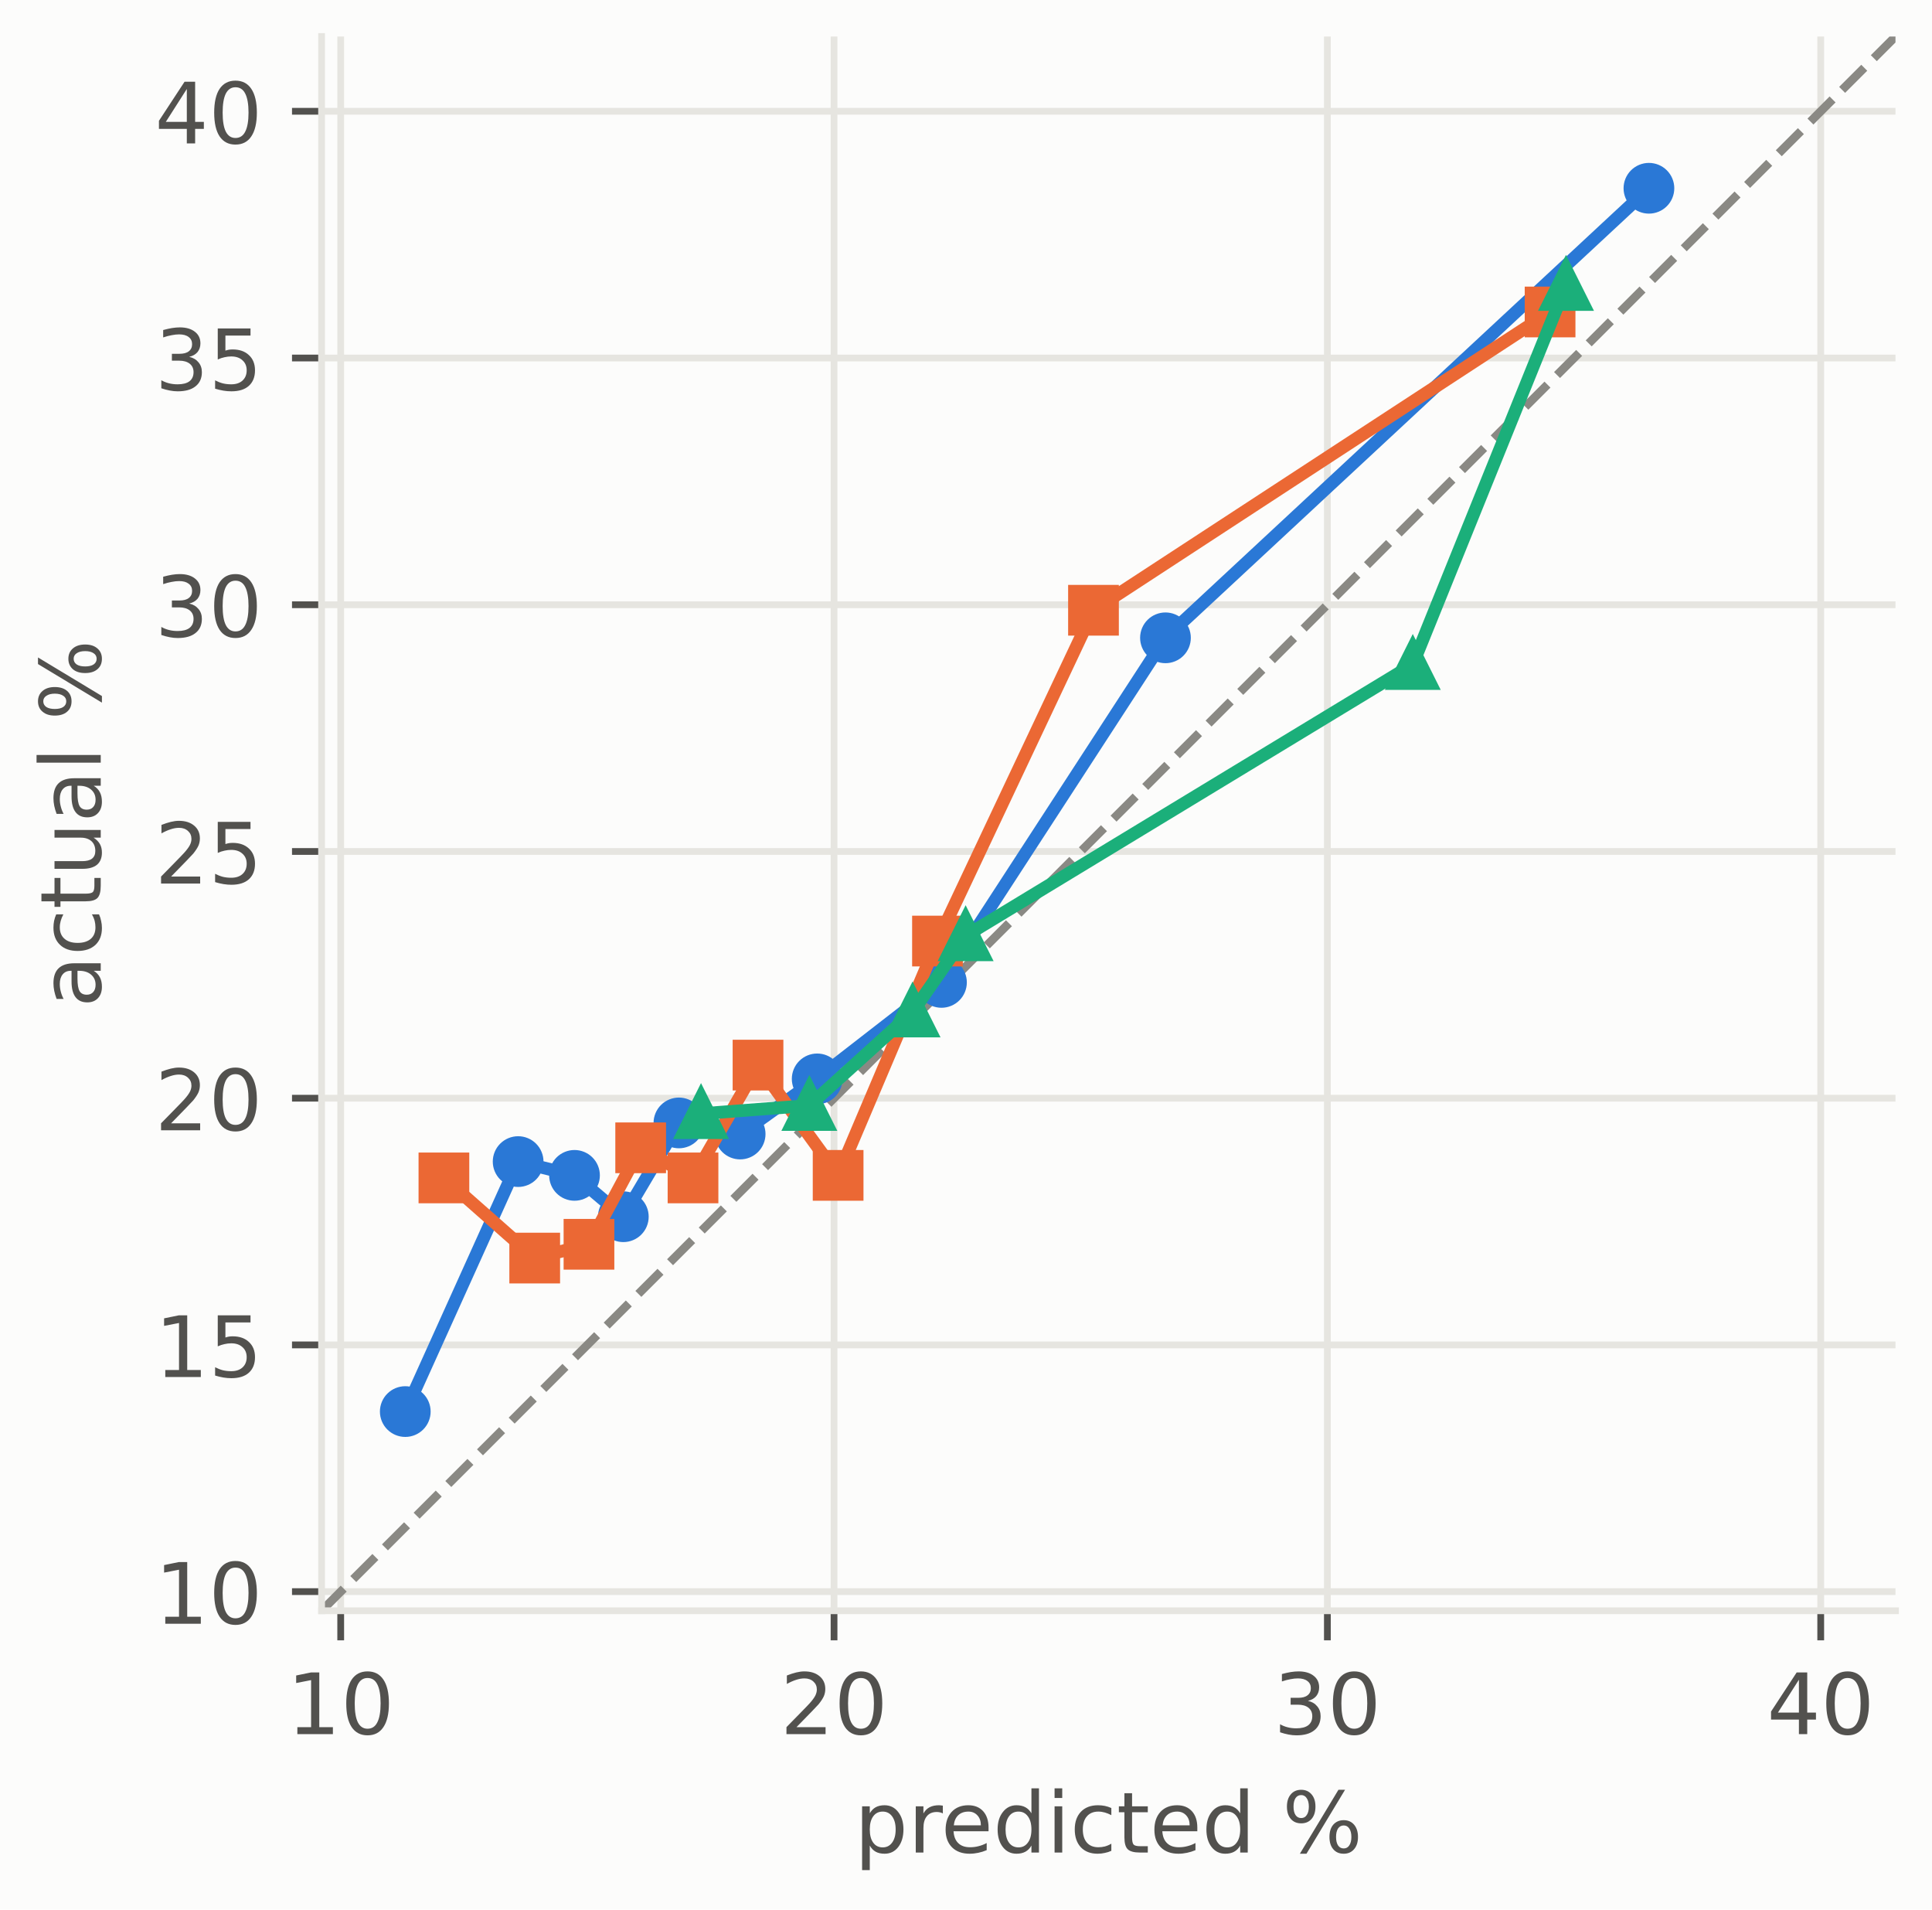
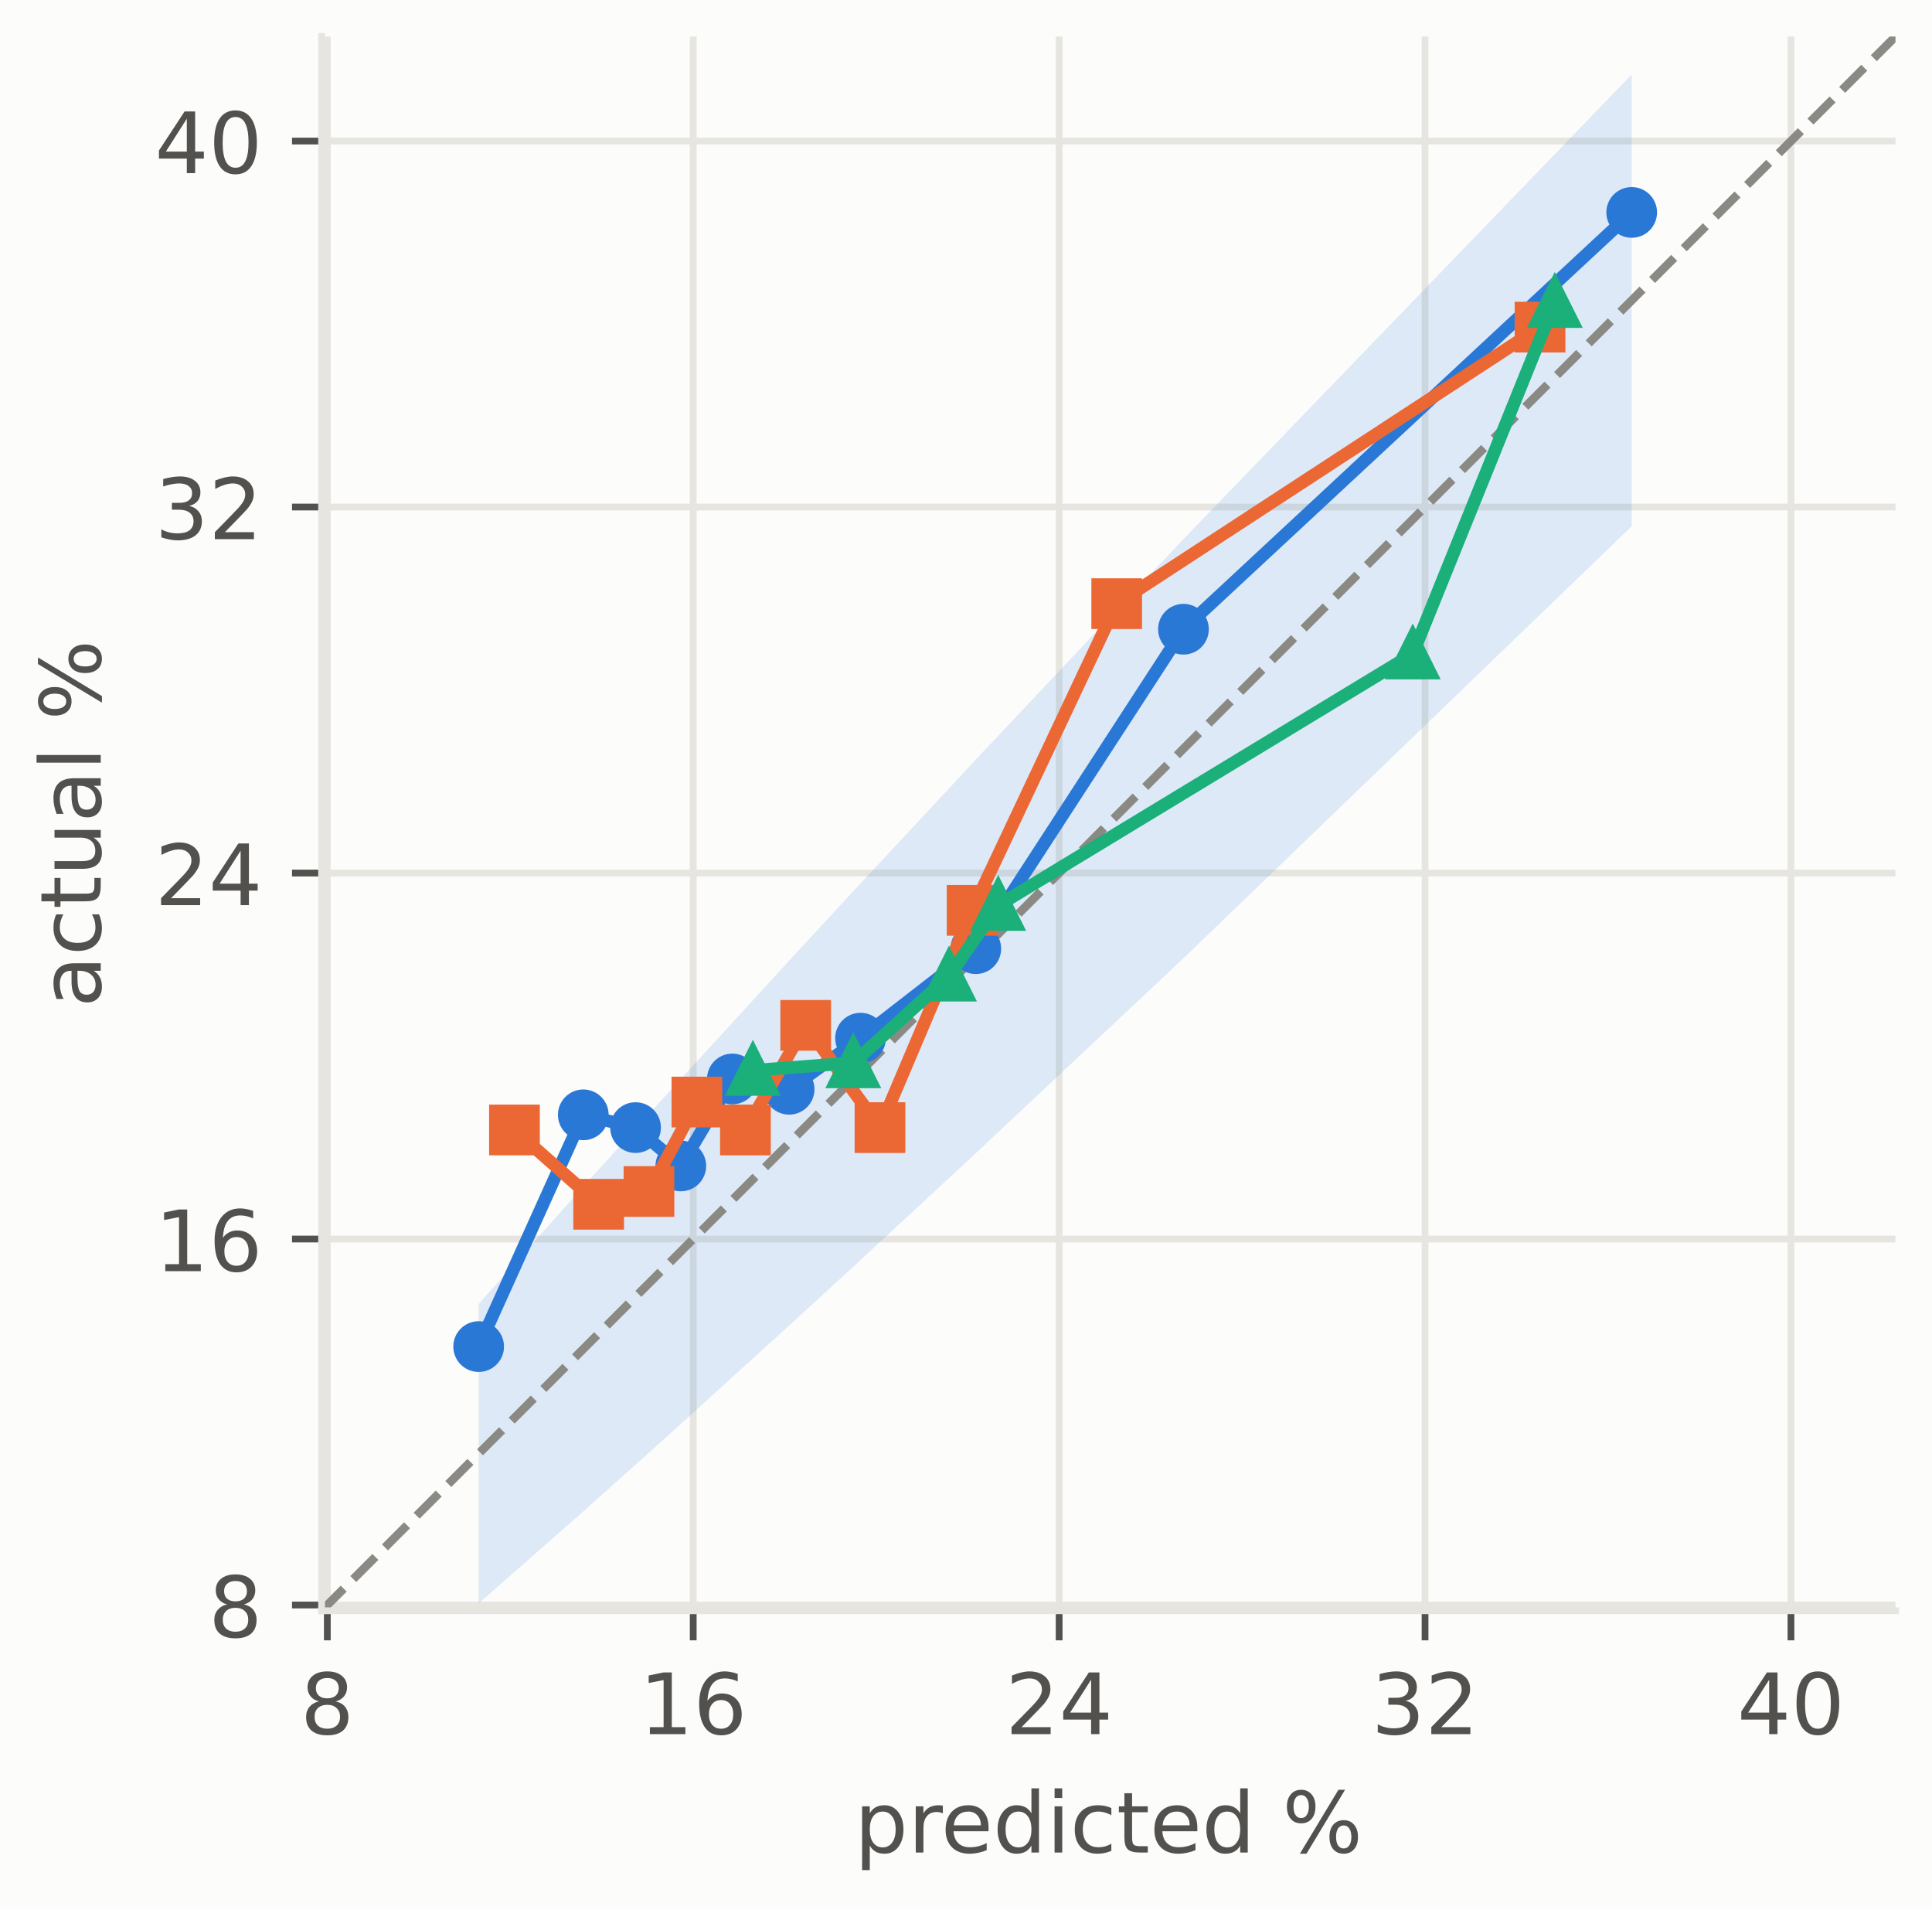
<svg xmlns="http://www.w3.org/2000/svg" xmlns:xlink="http://www.w3.org/1999/xlink" width="228.565pt" height="225.84pt" viewBox="0 0 228.565 225.84" version="1.1">
  <defs>
    <style type="text/css">*{stroke-linejoin: round; stroke-linecap: butt}</style>
  </defs>
  <g id="figure_1">
    <g id="patch_1">
      <path d="M 0 225.84  L 228.565 225.84  L 228.565 -0  L 0 -0  z " style="fill: #fcfcfb" />
    </g>
    <g id="axes_1">
      <g id="patch_2">
        <path d="M 38.046 190.519  L 224.245 190.519  L 224.245 4.32  L 38.046 4.32  z " style="fill: #fcfcfb" />
      </g>
      <g id="matplotlib.axis_1">
        <g id="xtick_1">
          <g id="line2d_1">
-             <path d="M 40.307 190.519  L 40.307 4.32  " clip-path="url(#p293405dffe)" style="fill: none; stroke: #e6e5e0; stroke-width: 0.8; stroke-linecap: square" />
+             <path d="M 38.723 190.519  L 38.723 4.32  " clip-path="url(#p2df355b82f)" style="fill: none; stroke: #e6e5e0; stroke-width: 0.8; stroke-linecap: square" />
          </g>
          <g id="line2d_2">
            <defs>
              <path id="m0102d7adbe" d="M 0 0  L 0 3.5  " style="stroke: #52514e; stroke-width: 0.8" />
            </defs>
            <g>
-               <use xlink:href="#m0102d7adbe" x="40.307" y="190.519" style="fill: #52514e; stroke: #52514e; stroke-width: 0.8" />
+               <use xlink:href="#m0102d7adbe" x="38.723" y="190.519" style="fill: #52514e; stroke: #52514e; stroke-width: 0.8" />
            </g>
          </g>
          <g id="text_1">
-             <text style="font-size: 10px; font-family: 'DejaVu Sans', 'Bitstream Vera Sans', 'Computer Modern Sans Serif', 'Lucida Grande', 'Verdana', 'Geneva', 'Lucid', 'Arial', 'Helvetica', 'Avant Garde', sans-serif; text-anchor: middle; fill: #52514e" x="40.307" y="205.116" transform="rotate(-0 40.30731 205.1164)">10</text>
+             <text style="font-size: 10px; font-family: 'DejaVu Sans', 'Bitstream Vera Sans', 'Computer Modern Sans Serif', 'Lucida Grande', 'Verdana', 'Geneva', 'Lucid', 'Arial', 'Helvetica', 'Avant Garde', sans-serif; text-anchor: middle; fill: #52514e" x="38.723" y="205.116" transform="rotate(-0 38.72252 205.1164)">8</text>
          </g>
        </g>
        <g id="xtick_2">
          <g id="line2d_3">
-             <path d="M 98.672 190.519  L 98.672 4.32  " clip-path="url(#p293405dffe)" style="fill: none; stroke: #e6e5e0; stroke-width: 0.8; stroke-linecap: square" />
+             <path d="M 82.012 190.519  L 82.012 4.32  " clip-path="url(#p2df355b82f)" style="fill: none; stroke: #e6e5e0; stroke-width: 0.8; stroke-linecap: square" />
          </g>
          <g id="line2d_4">
            <g>
-               <use xlink:href="#m0102d7adbe" x="98.672" y="190.519" style="fill: #52514e; stroke: #52514e; stroke-width: 0.8" />
+               <use xlink:href="#m0102d7adbe" x="82.012" y="190.519" style="fill: #52514e; stroke: #52514e; stroke-width: 0.8" />
            </g>
          </g>
          <g id="text_2">
-             <text style="font-size: 10px; font-family: 'DejaVu Sans', 'Bitstream Vera Sans', 'Computer Modern Sans Serif', 'Lucida Grande', 'Verdana', 'Geneva', 'Lucid', 'Arial', 'Helvetica', 'Avant Garde', sans-serif; text-anchor: middle; fill: #52514e" x="98.672" y="205.116" transform="rotate(-0 98.67169 205.1164)">20</text>
+             <text style="font-size: 10px; font-family: 'DejaVu Sans', 'Bitstream Vera Sans', 'Computer Modern Sans Serif', 'Lucida Grande', 'Verdana', 'Geneva', 'Lucid', 'Arial', 'Helvetica', 'Avant Garde', sans-serif; text-anchor: middle; fill: #52514e" x="82.012" y="205.116" transform="rotate(-0 82.01188 205.1164)">16</text>
          </g>
        </g>
        <g id="xtick_3">
          <g id="line2d_5">
-             <path d="M 157.036 190.519  L 157.036 4.32  " clip-path="url(#p293405dffe)" style="fill: none; stroke: #e6e5e0; stroke-width: 0.8; stroke-linecap: square" />
+             <path d="M 125.301 190.519  L 125.301 4.32  " clip-path="url(#p2df355b82f)" style="fill: none; stroke: #e6e5e0; stroke-width: 0.8; stroke-linecap: square" />
          </g>
          <g id="line2d_6">
            <g>
-               <use xlink:href="#m0102d7adbe" x="157.036" y="190.519" style="fill: #52514e; stroke: #52514e; stroke-width: 0.8" />
+               <use xlink:href="#m0102d7adbe" x="125.301" y="190.519" style="fill: #52514e; stroke: #52514e; stroke-width: 0.8" />
            </g>
          </g>
          <g id="text_3">
-             <text style="font-size: 10px; font-family: 'DejaVu Sans', 'Bitstream Vera Sans', 'Computer Modern Sans Serif', 'Lucida Grande', 'Verdana', 'Geneva', 'Lucid', 'Arial', 'Helvetica', 'Avant Garde', sans-serif; text-anchor: middle; fill: #52514e" x="157.036" y="205.116" transform="rotate(-0 157.0361 205.1164)">30</text>
+             <text style="font-size: 10px; font-family: 'DejaVu Sans', 'Bitstream Vera Sans', 'Computer Modern Sans Serif', 'Lucida Grande', 'Verdana', 'Geneva', 'Lucid', 'Arial', 'Helvetica', 'Avant Garde', sans-serif; text-anchor: middle; fill: #52514e" x="125.301" y="205.116" transform="rotate(-0 125.3012 205.1164)">24</text>
          </g>
        </g>
        <g id="xtick_4">
          <g id="line2d_7">
-             <path d="M 215.4 190.519  L 215.4 4.32  " clip-path="url(#p293405dffe)" style="fill: none; stroke: #e6e5e0; stroke-width: 0.8; stroke-linecap: square" />
+             <path d="M 168.591 190.519  L 168.591 4.32  " clip-path="url(#p2df355b82f)" style="fill: none; stroke: #e6e5e0; stroke-width: 0.8; stroke-linecap: square" />
          </g>
          <g id="line2d_8">
            <g>
-               <use xlink:href="#m0102d7adbe" x="215.4" y="190.519" style="fill: #52514e; stroke: #52514e; stroke-width: 0.8" />
+               <use xlink:href="#m0102d7adbe" x="168.591" y="190.519" style="fill: #52514e; stroke: #52514e; stroke-width: 0.8" />
            </g>
          </g>
          <g id="text_4">
-             <text style="font-size: 10px; font-family: 'DejaVu Sans', 'Bitstream Vera Sans', 'Computer Modern Sans Serif', 'Lucida Grande', 'Verdana', 'Geneva', 'Lucid', 'Arial', 'Helvetica', 'Avant Garde', sans-serif; text-anchor: middle; fill: #52514e" x="215.4" y="205.116" transform="rotate(-0 215.4004 205.1164)">40</text>
-           </g>
-         </g>
-         <g id="text_5">
+             <text style="font-size: 10px; font-family: 'DejaVu Sans', 'Bitstream Vera Sans', 'Computer Modern Sans Serif', 'Lucida Grande', 'Verdana', 'Geneva', 'Lucid', 'Arial', 'Helvetica', 'Avant Garde', sans-serif; text-anchor: middle; fill: #52514e" x="168.591" y="205.116" transform="rotate(-0 168.5906 205.1164)">32</text>
+           </g>
+         </g>
+         <g id="xtick_5">
+           <g id="line2d_9">
+             <path d="M 211.88 190.519  L 211.88 4.32  " clip-path="url(#p2df355b82f)" style="fill: none; stroke: #e6e5e0; stroke-width: 0.8; stroke-linecap: square" />
+           </g>
+           <g id="line2d_10">
+             <g>
+               <use xlink:href="#m0102d7adbe" x="211.88" y="190.519" style="fill: #52514e; stroke: #52514e; stroke-width: 0.8" />
+             </g>
+           </g>
+           <g id="text_5">
+             <text style="font-size: 10px; font-family: 'DejaVu Sans', 'Bitstream Vera Sans', 'Computer Modern Sans Serif', 'Lucida Grande', 'Verdana', 'Geneva', 'Lucid', 'Arial', 'Helvetica', 'Avant Garde', sans-serif; text-anchor: middle; fill: #52514e" x="211.88" y="205.116" transform="rotate(-0 211.88 205.1164)">40</text>
+           </g>
+         </g>
+         <g id="text_6">
          <text style="font-size: 10px; font-family: 'DejaVu Sans', 'Bitstream Vera Sans', 'Computer Modern Sans Serif', 'Lucida Grande', 'Verdana', 'Geneva', 'Lucid', 'Arial', 'Helvetica', 'Avant Garde', sans-serif; text-anchor: middle; fill: #52514e" x="131.145" y="219.117" transform="rotate(-0 131.1452 219.1172)">predicted %</text>
        </g>
      </g>
      <g id="matplotlib.axis_2">
        <g id="ytick_1">
-           <g id="line2d_9">
-             <path d="M 38.046 188.257  L 224.245 188.257  " clip-path="url(#p293405dffe)" style="fill: none; stroke: #e6e5e0; stroke-width: 0.8; stroke-linecap: square" />
-           </g>
-           <g id="line2d_10">
+           <g id="line2d_11">
+             <path d="M 38.046 189.842  L 224.245 189.842  " clip-path="url(#p2df355b82f)" style="fill: none; stroke: #e6e5e0; stroke-width: 0.8; stroke-linecap: square" />
+           </g>
+           <g id="line2d_12">
            <defs>
              <path id="m92d0be4eff" d="M 0 0  L -3.5 0  " style="stroke: #52514e; stroke-width: 0.8" />
            </defs>
            <g>
-               <use xlink:href="#m92d0be4eff" x="38.046" y="188.257" style="fill: #52514e; stroke: #52514e; stroke-width: 0.8" />
-             </g>
-           </g>
-           <g id="text_6">
-             <text style="font-size: 10px; font-family: 'DejaVu Sans', 'Bitstream Vera Sans', 'Computer Modern Sans Serif', 'Lucida Grande', 'Verdana', 'Geneva', 'Lucid', 'Arial', 'Helvetica', 'Avant Garde', sans-serif; text-anchor: end; fill: #52514e" x="31.046" y="192.056" transform="rotate(-0 31.04578 192.056)">10</text>
+               <use xlink:href="#m92d0be4eff" x="38.046" y="189.842" style="fill: #52514e; stroke: #52514e; stroke-width: 0.8" />
+             </g>
+           </g>
+           <g id="text_7">
+             <text style="font-size: 10px; font-family: 'DejaVu Sans', 'Bitstream Vera Sans', 'Computer Modern Sans Serif', 'Lucida Grande', 'Verdana', 'Geneva', 'Lucid', 'Arial', 'Helvetica', 'Avant Garde', sans-serif; text-anchor: end; fill: #52514e" x="31.046" y="193.641" transform="rotate(-0 31.04578 193.6408)">8</text>
          </g>
        </g>
        <g id="ytick_2">
-           <g id="line2d_11">
-             <path d="M 38.046 159.075  L 224.245 159.075  " clip-path="url(#p293405dffe)" style="fill: none; stroke: #e6e5e0; stroke-width: 0.8; stroke-linecap: square" />
-           </g>
-           <g id="line2d_12">
-             <g>
-               <use xlink:href="#m92d0be4eff" x="38.046" y="159.075" style="fill: #52514e; stroke: #52514e; stroke-width: 0.8" />
-             </g>
-           </g>
-           <g id="text_7">
-             <text style="font-size: 10px; font-family: 'DejaVu Sans', 'Bitstream Vera Sans', 'Computer Modern Sans Serif', 'Lucida Grande', 'Verdana', 'Geneva', 'Lucid', 'Arial', 'Helvetica', 'Avant Garde', sans-serif; text-anchor: end; fill: #52514e" x="31.046" y="162.874" transform="rotate(-0 31.04578 162.8738)">15</text>
+           <g id="line2d_13">
+             <path d="M 38.046 146.553  L 224.245 146.553  " clip-path="url(#p2df355b82f)" style="fill: none; stroke: #e6e5e0; stroke-width: 0.8; stroke-linecap: square" />
+           </g>
+           <g id="line2d_14">
+             <g>
+               <use xlink:href="#m92d0be4eff" x="38.046" y="146.553" style="fill: #52514e; stroke: #52514e; stroke-width: 0.8" />
+             </g>
+           </g>
+           <g id="text_8">
+             <text style="font-size: 10px; font-family: 'DejaVu Sans', 'Bitstream Vera Sans', 'Computer Modern Sans Serif', 'Lucida Grande', 'Verdana', 'Geneva', 'Lucid', 'Arial', 'Helvetica', 'Avant Garde', sans-serif; text-anchor: end; fill: #52514e" x="31.046" y="150.351" transform="rotate(-0 31.04578 150.3515)">16</text>
          </g>
        </g>
        <g id="ytick_3">
-           <g id="line2d_13">
-             <path d="M 38.046 129.893  L 224.245 129.893  " clip-path="url(#p293405dffe)" style="fill: none; stroke: #e6e5e0; stroke-width: 0.8; stroke-linecap: square" />
-           </g>
-           <g id="line2d_14">
-             <g>
-               <use xlink:href="#m92d0be4eff" x="38.046" y="129.893" style="fill: #52514e; stroke: #52514e; stroke-width: 0.8" />
-             </g>
-           </g>
-           <g id="text_8">
-             <text style="font-size: 10px; font-family: 'DejaVu Sans', 'Bitstream Vera Sans', 'Computer Modern Sans Serif', 'Lucida Grande', 'Verdana', 'Geneva', 'Lucid', 'Arial', 'Helvetica', 'Avant Garde', sans-serif; text-anchor: end; fill: #52514e" x="31.046" y="133.692" transform="rotate(-0 31.04578 133.6917)">20</text>
+           <g id="line2d_15">
+             <path d="M 38.046 103.263  L 224.245 103.263  " clip-path="url(#p2df355b82f)" style="fill: none; stroke: #e6e5e0; stroke-width: 0.8; stroke-linecap: square" />
+           </g>
+           <g id="line2d_16">
+             <g>
+               <use xlink:href="#m92d0be4eff" x="38.046" y="103.263" style="fill: #52514e; stroke: #52514e; stroke-width: 0.8" />
+             </g>
+           </g>
+           <g id="text_9">
+             <text style="font-size: 10px; font-family: 'DejaVu Sans', 'Bitstream Vera Sans', 'Computer Modern Sans Serif', 'Lucida Grande', 'Verdana', 'Geneva', 'Lucid', 'Arial', 'Helvetica', 'Avant Garde', sans-serif; text-anchor: end; fill: #52514e" x="31.046" y="107.062" transform="rotate(-0 31.04578 107.0621)">24</text>
          </g>
        </g>
        <g id="ytick_4">
-           <g id="line2d_15">
-             <path d="M 38.046 100.711  L 224.245 100.711  " clip-path="url(#p293405dffe)" style="fill: none; stroke: #e6e5e0; stroke-width: 0.8; stroke-linecap: square" />
-           </g>
-           <g id="line2d_16">
-             <g>
-               <use xlink:href="#m92d0be4eff" x="38.046" y="100.711" style="fill: #52514e; stroke: #52514e; stroke-width: 0.8" />
-             </g>
-           </g>
-           <g id="text_9">
-             <text style="font-size: 10px; font-family: 'DejaVu Sans', 'Bitstream Vera Sans', 'Computer Modern Sans Serif', 'Lucida Grande', 'Verdana', 'Geneva', 'Lucid', 'Arial', 'Helvetica', 'Avant Garde', sans-serif; text-anchor: end; fill: #52514e" x="31.046" y="104.509" transform="rotate(-0 31.04578 104.5095)">25</text>
+           <g id="line2d_17">
+             <path d="M 38.046 59.974  L 224.245 59.974  " clip-path="url(#p2df355b82f)" style="fill: none; stroke: #e6e5e0; stroke-width: 0.8; stroke-linecap: square" />
+           </g>
+           <g id="line2d_18">
+             <g>
+               <use xlink:href="#m92d0be4eff" x="38.046" y="59.974" style="fill: #52514e; stroke: #52514e; stroke-width: 0.8" />
+             </g>
+           </g>
+           <g id="text_10">
+             <text style="font-size: 10px; font-family: 'DejaVu Sans', 'Bitstream Vera Sans', 'Computer Modern Sans Serif', 'Lucida Grande', 'Verdana', 'Geneva', 'Lucid', 'Arial', 'Helvetica', 'Avant Garde', sans-serif; text-anchor: end; fill: #52514e" x="31.046" y="63.773" transform="rotate(-0 31.04578 63.77275)">32</text>
          </g>
        </g>
        <g id="ytick_5">
-           <g id="line2d_17">
-             <path d="M 38.046 71.528  L 224.245 71.528  " clip-path="url(#p293405dffe)" style="fill: none; stroke: #e6e5e0; stroke-width: 0.8; stroke-linecap: square" />
-           </g>
-           <g id="line2d_18">
-             <g>
-               <use xlink:href="#m92d0be4eff" x="38.046" y="71.528" style="fill: #52514e; stroke: #52514e; stroke-width: 0.8" />
-             </g>
-           </g>
-           <g id="text_10">
-             <text style="font-size: 10px; font-family: 'DejaVu Sans', 'Bitstream Vera Sans', 'Computer Modern Sans Serif', 'Lucida Grande', 'Verdana', 'Geneva', 'Lucid', 'Arial', 'Helvetica', 'Avant Garde', sans-serif; text-anchor: end; fill: #52514e" x="31.046" y="75.327" transform="rotate(-0 31.04578 75.32728)">30</text>
-           </g>
-         </g>
-         <g id="ytick_6">
          <g id="line2d_19">
-             <path d="M 38.046 42.346  L 224.245 42.346  " clip-path="url(#p293405dffe)" style="fill: none; stroke: #e6e5e0; stroke-width: 0.8; stroke-linecap: square" />
+             <path d="M 38.046 16.685  L 224.245 16.685  " clip-path="url(#p2df355b82f)" style="fill: none; stroke: #e6e5e0; stroke-width: 0.8; stroke-linecap: square" />
          </g>
          <g id="line2d_20">
            <g>
-               <use xlink:href="#m92d0be4eff" x="38.046" y="42.346" style="fill: #52514e; stroke: #52514e; stroke-width: 0.8" />
+               <use xlink:href="#m92d0be4eff" x="38.046" y="16.685" style="fill: #52514e; stroke: #52514e; stroke-width: 0.8" />
            </g>
          </g>
          <g id="text_11">
-             <text style="font-size: 10px; font-family: 'DejaVu Sans', 'Bitstream Vera Sans', 'Computer Modern Sans Serif', 'Lucida Grande', 'Verdana', 'Geneva', 'Lucid', 'Arial', 'Helvetica', 'Avant Garde', sans-serif; text-anchor: end; fill: #52514e" x="31.046" y="46.145" transform="rotate(-0 31.04578 46.14509)">35</text>
-           </g>
-         </g>
-         <g id="ytick_7">
-           <g id="line2d_21">
-             <path d="M 38.046 13.164  L 224.245 13.164  " clip-path="url(#p293405dffe)" style="fill: none; stroke: #e6e5e0; stroke-width: 0.8; stroke-linecap: square" />
-           </g>
-           <g id="line2d_22">
-             <g>
-               <use xlink:href="#m92d0be4eff" x="38.046" y="13.164" style="fill: #52514e; stroke: #52514e; stroke-width: 0.8" />
-             </g>
-           </g>
-           <g id="text_12">
-             <text style="font-size: 10px; font-family: 'DejaVu Sans', 'Bitstream Vera Sans', 'Computer Modern Sans Serif', 'Lucida Grande', 'Verdana', 'Geneva', 'Lucid', 'Arial', 'Helvetica', 'Avant Garde', sans-serif; text-anchor: end; fill: #52514e" x="31.046" y="16.963" transform="rotate(-0 31.04578 16.9629)">40</text>
-           </g>
-         </g>
-         <g id="text_13">
+             <text style="font-size: 10px; font-family: 'DejaVu Sans', 'Bitstream Vera Sans', 'Computer Modern Sans Serif', 'Lucida Grande', 'Verdana', 'Geneva', 'Lucid', 'Arial', 'Helvetica', 'Avant Garde', sans-serif; text-anchor: end; fill: #52514e" x="31.046" y="20.483" transform="rotate(-0 31.04578 20.48339)">40</text>
+           </g>
+         </g>
+         <g id="text_12">
          <text style="font-size: 10px; font-family: 'DejaVu Sans', 'Bitstream Vera Sans', 'Computer Modern Sans Serif', 'Lucida Grande', 'Verdana', 'Geneva', 'Lucid', 'Arial', 'Helvetica', 'Avant Garde', sans-serif; text-anchor: middle; fill: #52514e" x="11.918" y="97.419" transform="rotate(-90 11.91844 97.41937)">actual %</text>
        </g>
      </g>
+       <g id="FillBetweenPolyCollection_1">
+         <defs>
+           <path id="md6bcacb016" d="M 56.627 -71.614  L 56.627 -36.19  L 69.006 -47.07  L 75.189 -52.594  L 80.544 -57.412  L 86.641 -62.962  L 93.357 -69.053  L 101.807 -76.808  L 115.44 -89.435  L 140.008 -112.495  L 193.036 -163.59  L 193.036 -217.033  L 193.036 -217.033  L 140.008 -162.071  L 115.44 -135.995  L 101.807 -121.357  L 93.357 -112.212  L 86.641 -104.87  L 80.544 -98.226  L 75.189 -92.334  L 69.006 -85.492  L 56.627 -71.614  z " />
+         </defs>
+         <g clip-path="url(#p2df355b82f)">
+           <use xlink:href="#md6bcacb016" x="0" y="225.84" style="fill: #2a78d6; fill-opacity: 0.14" />
+         </g>
+       </g>
+       <g id="line2d_21">
+         <path d="M 38.046 190.519  L 224.245 4.32  " clip-path="url(#p2df355b82f)" style="fill: none; stroke-dasharray: 3.7,1.6; stroke-dashoffset: 0; stroke: #8a8984" />
+       </g>
+       <g id="line2d_22">
+         <path d="M 56.627 159.274  L 69.006 131.861  L 75.189 133.372  L 80.544 137.907  L 86.641 127.621  L 93.357 128.838  L 101.807 122.792  L 115.44 112.211  L 140.008 74.424  L 193.036 25.125  " clip-path="url(#p2df355b82f)" style="fill: none; stroke: #2a78d6; stroke-width: 1.5; stroke-linecap: square" />
+         <defs>
+           <path id="m9e05c67809" d="M 0 2.5  C 0.663 2.5 1.299 2.237 1.768 1.768  C 2.237 1.299 2.5 0.663 2.5 0  C 2.5 -0.663 2.237 -1.299 1.768 -1.768  C 1.299 -2.237 0.663 -2.5 0 -2.5  C -0.663 -2.5 -1.299 -2.237 -1.768 -1.768  C -2.237 -1.299 -2.5 -0.663 -2.5 0  C -2.5 0.663 -2.237 1.299 -1.768 1.768  C -1.299 2.237 -0.663 2.5 0 2.5  z " style="stroke: #2a78d6" />
+         </defs>
+         <g clip-path="url(#p2df355b82f)">
+           <use xlink:href="#m9e05c67809" x="56.627" y="159.274" style="fill: #2a78d6; stroke: #2a78d6" />
+           <use xlink:href="#m9e05c67809" x="69.006" y="131.861" style="fill: #2a78d6; stroke: #2a78d6" />
+           <use xlink:href="#m9e05c67809" x="75.189" y="133.372" style="fill: #2a78d6; stroke: #2a78d6" />
+           <use xlink:href="#m9e05c67809" x="80.544" y="137.907" style="fill: #2a78d6; stroke: #2a78d6" />
+           <use xlink:href="#m9e05c67809" x="86.641" y="127.621" style="fill: #2a78d6; stroke: #2a78d6" />
+           <use xlink:href="#m9e05c67809" x="93.357" y="128.838" style="fill: #2a78d6; stroke: #2a78d6" />
+           <use xlink:href="#m9e05c67809" x="101.807" y="122.792" style="fill: #2a78d6; stroke: #2a78d6" />
+           <use xlink:href="#m9e05c67809" x="115.44" y="112.211" style="fill: #2a78d6; stroke: #2a78d6" />
+           <use xlink:href="#m9e05c67809" x="140.008" y="74.424" style="fill: #2a78d6; stroke: #2a78d6" />
+           <use xlink:href="#m9e05c67809" x="193.036" y="25.125" style="fill: #2a78d6; stroke: #2a78d6" />
+         </g>
+       </g>
      <g id="line2d_23">
-         <path d="M 38.046 190.519  L 224.245 4.32  " clip-path="url(#p293405dffe)" style="fill: none; stroke-dasharray: 3.7,1.6; stroke-dashoffset: 0; stroke: #8a8984" />
+         <path d="M 60.865 133.65  L 70.824 142.441  L 76.776 140.93  L 82.447 130.349  L 88.187 133.65  L 95.317 121.28  L 104.104 133.372  L 115.003 107.677  L 132.113 71.401  L 182.194 38.691  " clip-path="url(#p2df355b82f)" style="fill: none; stroke: #eb6834; stroke-width: 1.5; stroke-linecap: square" />
+         <defs>
+           <path id="m5184afe8d9" d="M -2.5 2.5  L 2.5 2.5  L 2.5 -2.5  L -2.5 -2.5  z " style="stroke: #eb6834; stroke-linejoin: miter" />
+         </defs>
+         <g clip-path="url(#p2df355b82f)">
+           <use xlink:href="#m5184afe8d9" x="60.865" y="133.65" style="fill: #eb6834; stroke: #eb6834; stroke-linejoin: miter" />
+           <use xlink:href="#m5184afe8d9" x="70.824" y="142.441" style="fill: #eb6834; stroke: #eb6834; stroke-linejoin: miter" />
+           <use xlink:href="#m5184afe8d9" x="76.776" y="140.93" style="fill: #eb6834; stroke: #eb6834; stroke-linejoin: miter" />
+           <use xlink:href="#m5184afe8d9" x="82.447" y="130.349" style="fill: #eb6834; stroke: #eb6834; stroke-linejoin: miter" />
+           <use xlink:href="#m5184afe8d9" x="88.187" y="133.65" style="fill: #eb6834; stroke: #eb6834; stroke-linejoin: miter" />
+           <use xlink:href="#m5184afe8d9" x="95.317" y="121.28" style="fill: #eb6834; stroke: #eb6834; stroke-linejoin: miter" />
+           <use xlink:href="#m5184afe8d9" x="104.104" y="133.372" style="fill: #eb6834; stroke: #eb6834; stroke-linejoin: miter" />
+           <use xlink:href="#m5184afe8d9" x="115.003" y="107.677" style="fill: #eb6834; stroke: #eb6834; stroke-linejoin: miter" />
+           <use xlink:href="#m5184afe8d9" x="132.113" y="71.401" style="fill: #eb6834; stroke: #eb6834; stroke-linejoin: miter" />
+           <use xlink:href="#m5184afe8d9" x="182.194" y="38.691" style="fill: #eb6834; stroke: #eb6834; stroke-linejoin: miter" />
+         </g>
      </g>
      <g id="line2d_24">
-         <path d="M 47.946 166.96  L 61.298 137.392  L 67.967 139.022  L 73.743 143.913  L 80.319 132.819  L 87.563 134.132  L 96.677 127.61  L 111.381 116.198  L 137.88 75.441  L 195.076 22.268  " clip-path="url(#p293405dffe)" style="fill: none; stroke: #2a78d6; stroke-width: 1.5; stroke-linecap: square" />
-         <defs>
-           <path id="m9e05c67809" d="M 0 2.5  C 0.663 2.5 1.299 2.237 1.768 1.768  C 2.237 1.299 2.5 0.663 2.5 0  C 2.5 -0.663 2.237 -1.299 1.768 -1.768  C 1.299 -2.237 0.663 -2.5 0 -2.5  C -0.663 -2.5 -1.299 -2.237 -1.768 -1.768  C -2.237 -1.299 -2.5 -0.663 -2.5 0  C -2.5 0.663 -2.237 1.299 -1.768 1.768  C -1.299 2.237 -0.663 2.5 0 2.5  z " style="stroke: #2a78d6" />
-         </defs>
-         <g clip-path="url(#p293405dffe)">
-           <use xlink:href="#m9e05c67809" x="47.946" y="166.96" style="fill: #2a78d6; stroke: #2a78d6" />
-           <use xlink:href="#m9e05c67809" x="61.298" y="137.392" style="fill: #2a78d6; stroke: #2a78d6" />
-           <use xlink:href="#m9e05c67809" x="67.967" y="139.022" style="fill: #2a78d6; stroke: #2a78d6" />
-           <use xlink:href="#m9e05c67809" x="73.743" y="143.913" style="fill: #2a78d6; stroke: #2a78d6" />
-           <use xlink:href="#m9e05c67809" x="80.319" y="132.819" style="fill: #2a78d6; stroke: #2a78d6" />
-           <use xlink:href="#m9e05c67809" x="87.563" y="134.132" style="fill: #2a78d6; stroke: #2a78d6" />
-           <use xlink:href="#m9e05c67809" x="96.677" y="127.61" style="fill: #2a78d6; stroke: #2a78d6" />
-           <use xlink:href="#m9e05c67809" x="111.381" y="116.198" style="fill: #2a78d6; stroke: #2a78d6" />
-           <use xlink:href="#m9e05c67809" x="137.88" y="75.441" style="fill: #2a78d6; stroke: #2a78d6" />
-           <use xlink:href="#m9e05c67809" x="195.076" y="22.268" style="fill: #2a78d6; stroke: #2a78d6" />
-         </g>
-       </g>
-       <g id="line2d_25">
-         <path d="M 52.517 139.322  L 63.259 148.804  L 69.678 147.174  L 75.796 135.762  L 81.987 139.322  L 89.677 125.98  L 99.154 139.022  L 110.909 111.308  L 129.365 72.181  L 183.382 36.9  " clip-path="url(#p293405dffe)" style="fill: none; stroke: #eb6834; stroke-width: 1.5; stroke-linecap: square" />
-         <defs>
-           <path id="m5184afe8d9" d="M -2.5 2.5  L 2.5 2.5  L 2.5 -2.5  L -2.5 -2.5  z " style="stroke: #eb6834; stroke-linejoin: miter" />
-         </defs>
-         <g clip-path="url(#p293405dffe)">
-           <use xlink:href="#m5184afe8d9" x="52.517" y="139.322" style="fill: #eb6834; stroke: #eb6834; stroke-linejoin: miter" />
-           <use xlink:href="#m5184afe8d9" x="63.259" y="148.804" style="fill: #eb6834; stroke: #eb6834; stroke-linejoin: miter" />
-           <use xlink:href="#m5184afe8d9" x="69.678" y="147.174" style="fill: #eb6834; stroke: #eb6834; stroke-linejoin: miter" />
-           <use xlink:href="#m5184afe8d9" x="75.796" y="135.762" style="fill: #eb6834; stroke: #eb6834; stroke-linejoin: miter" />
-           <use xlink:href="#m5184afe8d9" x="81.987" y="139.322" style="fill: #eb6834; stroke: #eb6834; stroke-linejoin: miter" />
-           <use xlink:href="#m5184afe8d9" x="89.677" y="125.98" style="fill: #eb6834; stroke: #eb6834; stroke-linejoin: miter" />
-           <use xlink:href="#m5184afe8d9" x="99.154" y="139.022" style="fill: #eb6834; stroke: #eb6834; stroke-linejoin: miter" />
-           <use xlink:href="#m5184afe8d9" x="110.909" y="111.308" style="fill: #eb6834; stroke: #eb6834; stroke-linejoin: miter" />
-           <use xlink:href="#m5184afe8d9" x="129.365" y="72.181" style="fill: #eb6834; stroke: #eb6834; stroke-linejoin: miter" />
-           <use xlink:href="#m5184afe8d9" x="183.382" y="36.9" style="fill: #eb6834; stroke: #eb6834; stroke-linejoin: miter" />
-         </g>
-       </g>
-       <g id="line2d_26">
-         <path d="M 82.934 131.725  L 95.749 130.756  L 107.962 119.701  L 114.239 110.684  L 167.139 78.603  L 185.265 33.763  " clip-path="url(#p293405dffe)" style="fill: none; stroke: #1baf7a; stroke-width: 1.5; stroke-linecap: square" />
+         <path d="M 89.066 126.606  L 100.947 125.709  L 112.27 115.458  L 118.09 107.099  L 167.135 77.355  L 183.94 35.783  " clip-path="url(#p2df355b82f)" style="fill: none; stroke: #1baf7a; stroke-width: 1.5; stroke-linecap: square" />
        <defs>
          <path id="mae01bb3ca6" d="M 0 -2.5  L -2.5 2.5  L 2.5 2.5  z " style="stroke: #1baf7a; stroke-linejoin: miter" />
        </defs>
-         <g clip-path="url(#p293405dffe)">
-           <use xlink:href="#mae01bb3ca6" x="82.934" y="131.725" style="fill: #1baf7a; stroke: #1baf7a; stroke-linejoin: miter" />
-           <use xlink:href="#mae01bb3ca6" x="95.749" y="130.756" style="fill: #1baf7a; stroke: #1baf7a; stroke-linejoin: miter" />
-           <use xlink:href="#mae01bb3ca6" x="107.962" y="119.701" style="fill: #1baf7a; stroke: #1baf7a; stroke-linejoin: miter" />
-           <use xlink:href="#mae01bb3ca6" x="114.239" y="110.684" style="fill: #1baf7a; stroke: #1baf7a; stroke-linejoin: miter" />
-           <use xlink:href="#mae01bb3ca6" x="167.139" y="78.603" style="fill: #1baf7a; stroke: #1baf7a; stroke-linejoin: miter" />
-           <use xlink:href="#mae01bb3ca6" x="185.265" y="33.763" style="fill: #1baf7a; stroke: #1baf7a; stroke-linejoin: miter" />
+         <g clip-path="url(#p2df355b82f)">
+           <use xlink:href="#mae01bb3ca6" x="89.066" y="126.606" style="fill: #1baf7a; stroke: #1baf7a; stroke-linejoin: miter" />
+           <use xlink:href="#mae01bb3ca6" x="100.947" y="125.709" style="fill: #1baf7a; stroke: #1baf7a; stroke-linejoin: miter" />
+           <use xlink:href="#mae01bb3ca6" x="112.27" y="115.458" style="fill: #1baf7a; stroke: #1baf7a; stroke-linejoin: miter" />
+           <use xlink:href="#mae01bb3ca6" x="118.09" y="107.099" style="fill: #1baf7a; stroke: #1baf7a; stroke-linejoin: miter" />
+           <use xlink:href="#mae01bb3ca6" x="167.135" y="77.355" style="fill: #1baf7a; stroke: #1baf7a; stroke-linejoin: miter" />
+           <use xlink:href="#mae01bb3ca6" x="183.94" y="35.783" style="fill: #1baf7a; stroke: #1baf7a; stroke-linejoin: miter" />
        </g>
      </g>
      <g id="patch_3">
        <path d="M 38.046 190.519  L 38.046 4.32  " style="fill: none; stroke: #e6e5e0; stroke-width: 0.8; stroke-linejoin: miter; stroke-linecap: square" />
      </g>
      <g id="patch_4">
        <path d="M 38.046 190.519  L 224.245 190.519  " style="fill: none; stroke: #e6e5e0; stroke-width: 0.8; stroke-linejoin: miter; stroke-linecap: square" />
      </g>
    </g>
  </g>
  <defs>
-     <clipPath id="p293405dffe">
+     <clipPath id="p2df355b82f">
      <rect x="38.046" y="4.32" width="186.199" height="186.199" />
    </clipPath>
  </defs>
</svg>
